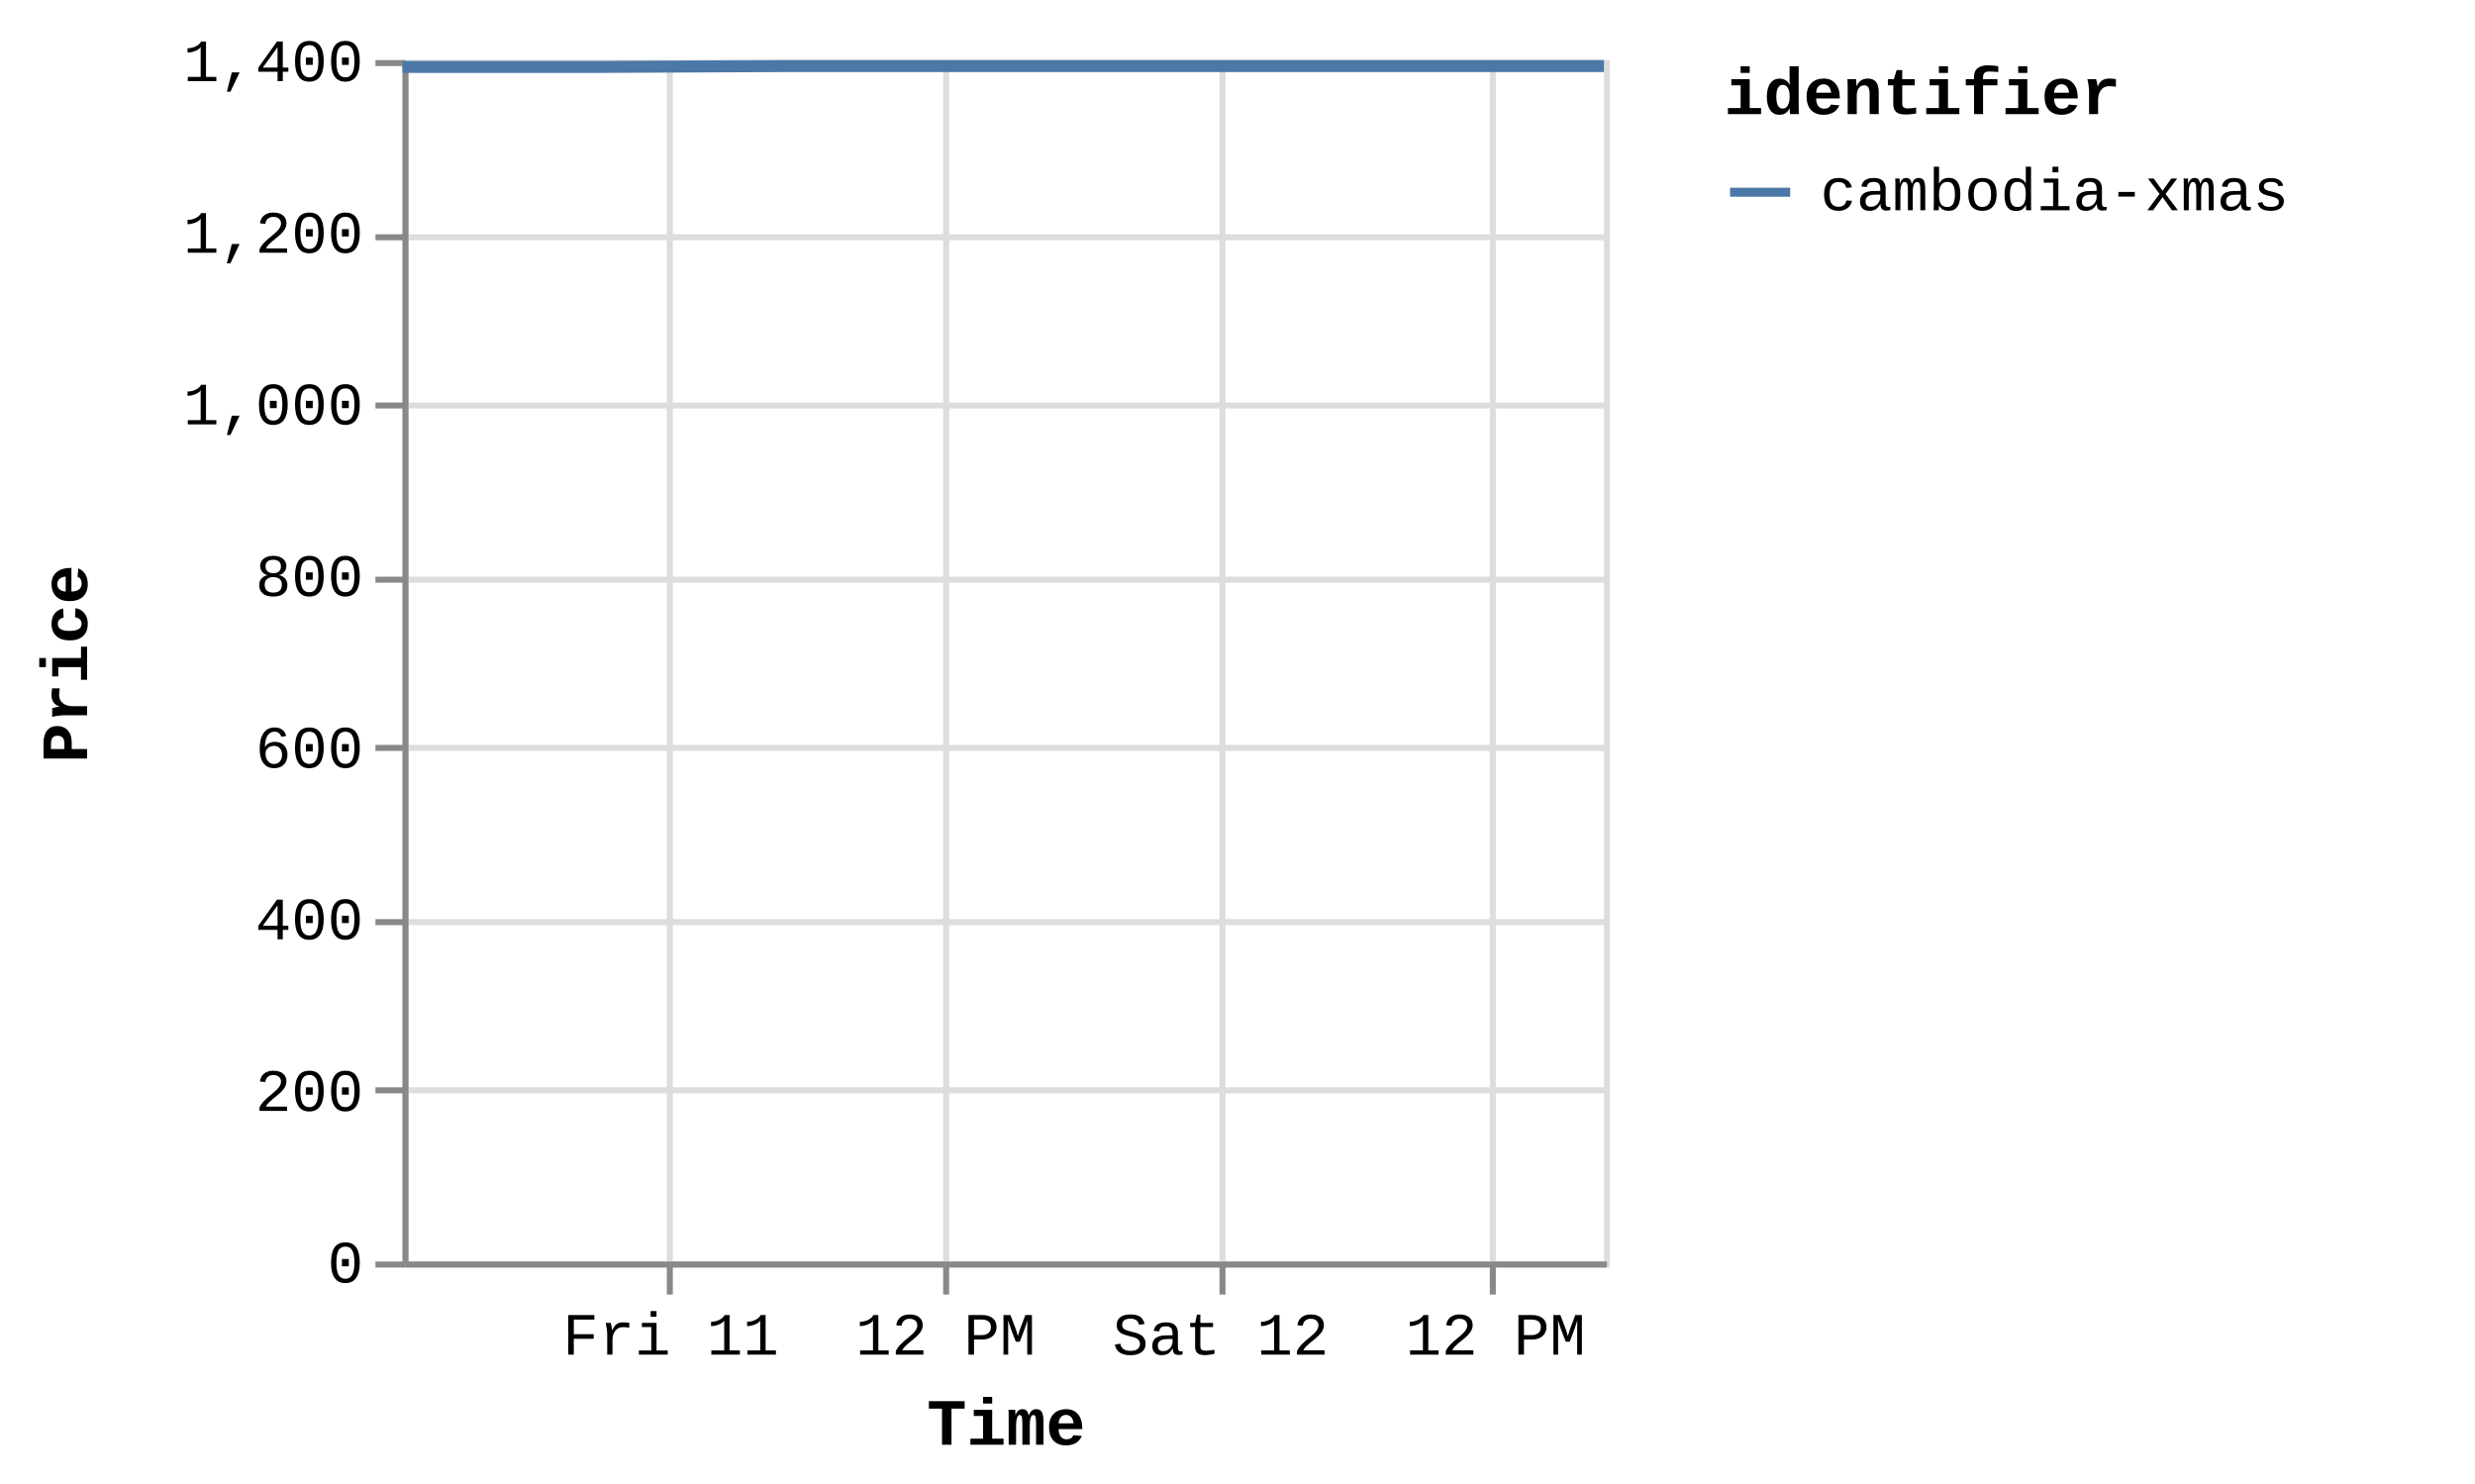
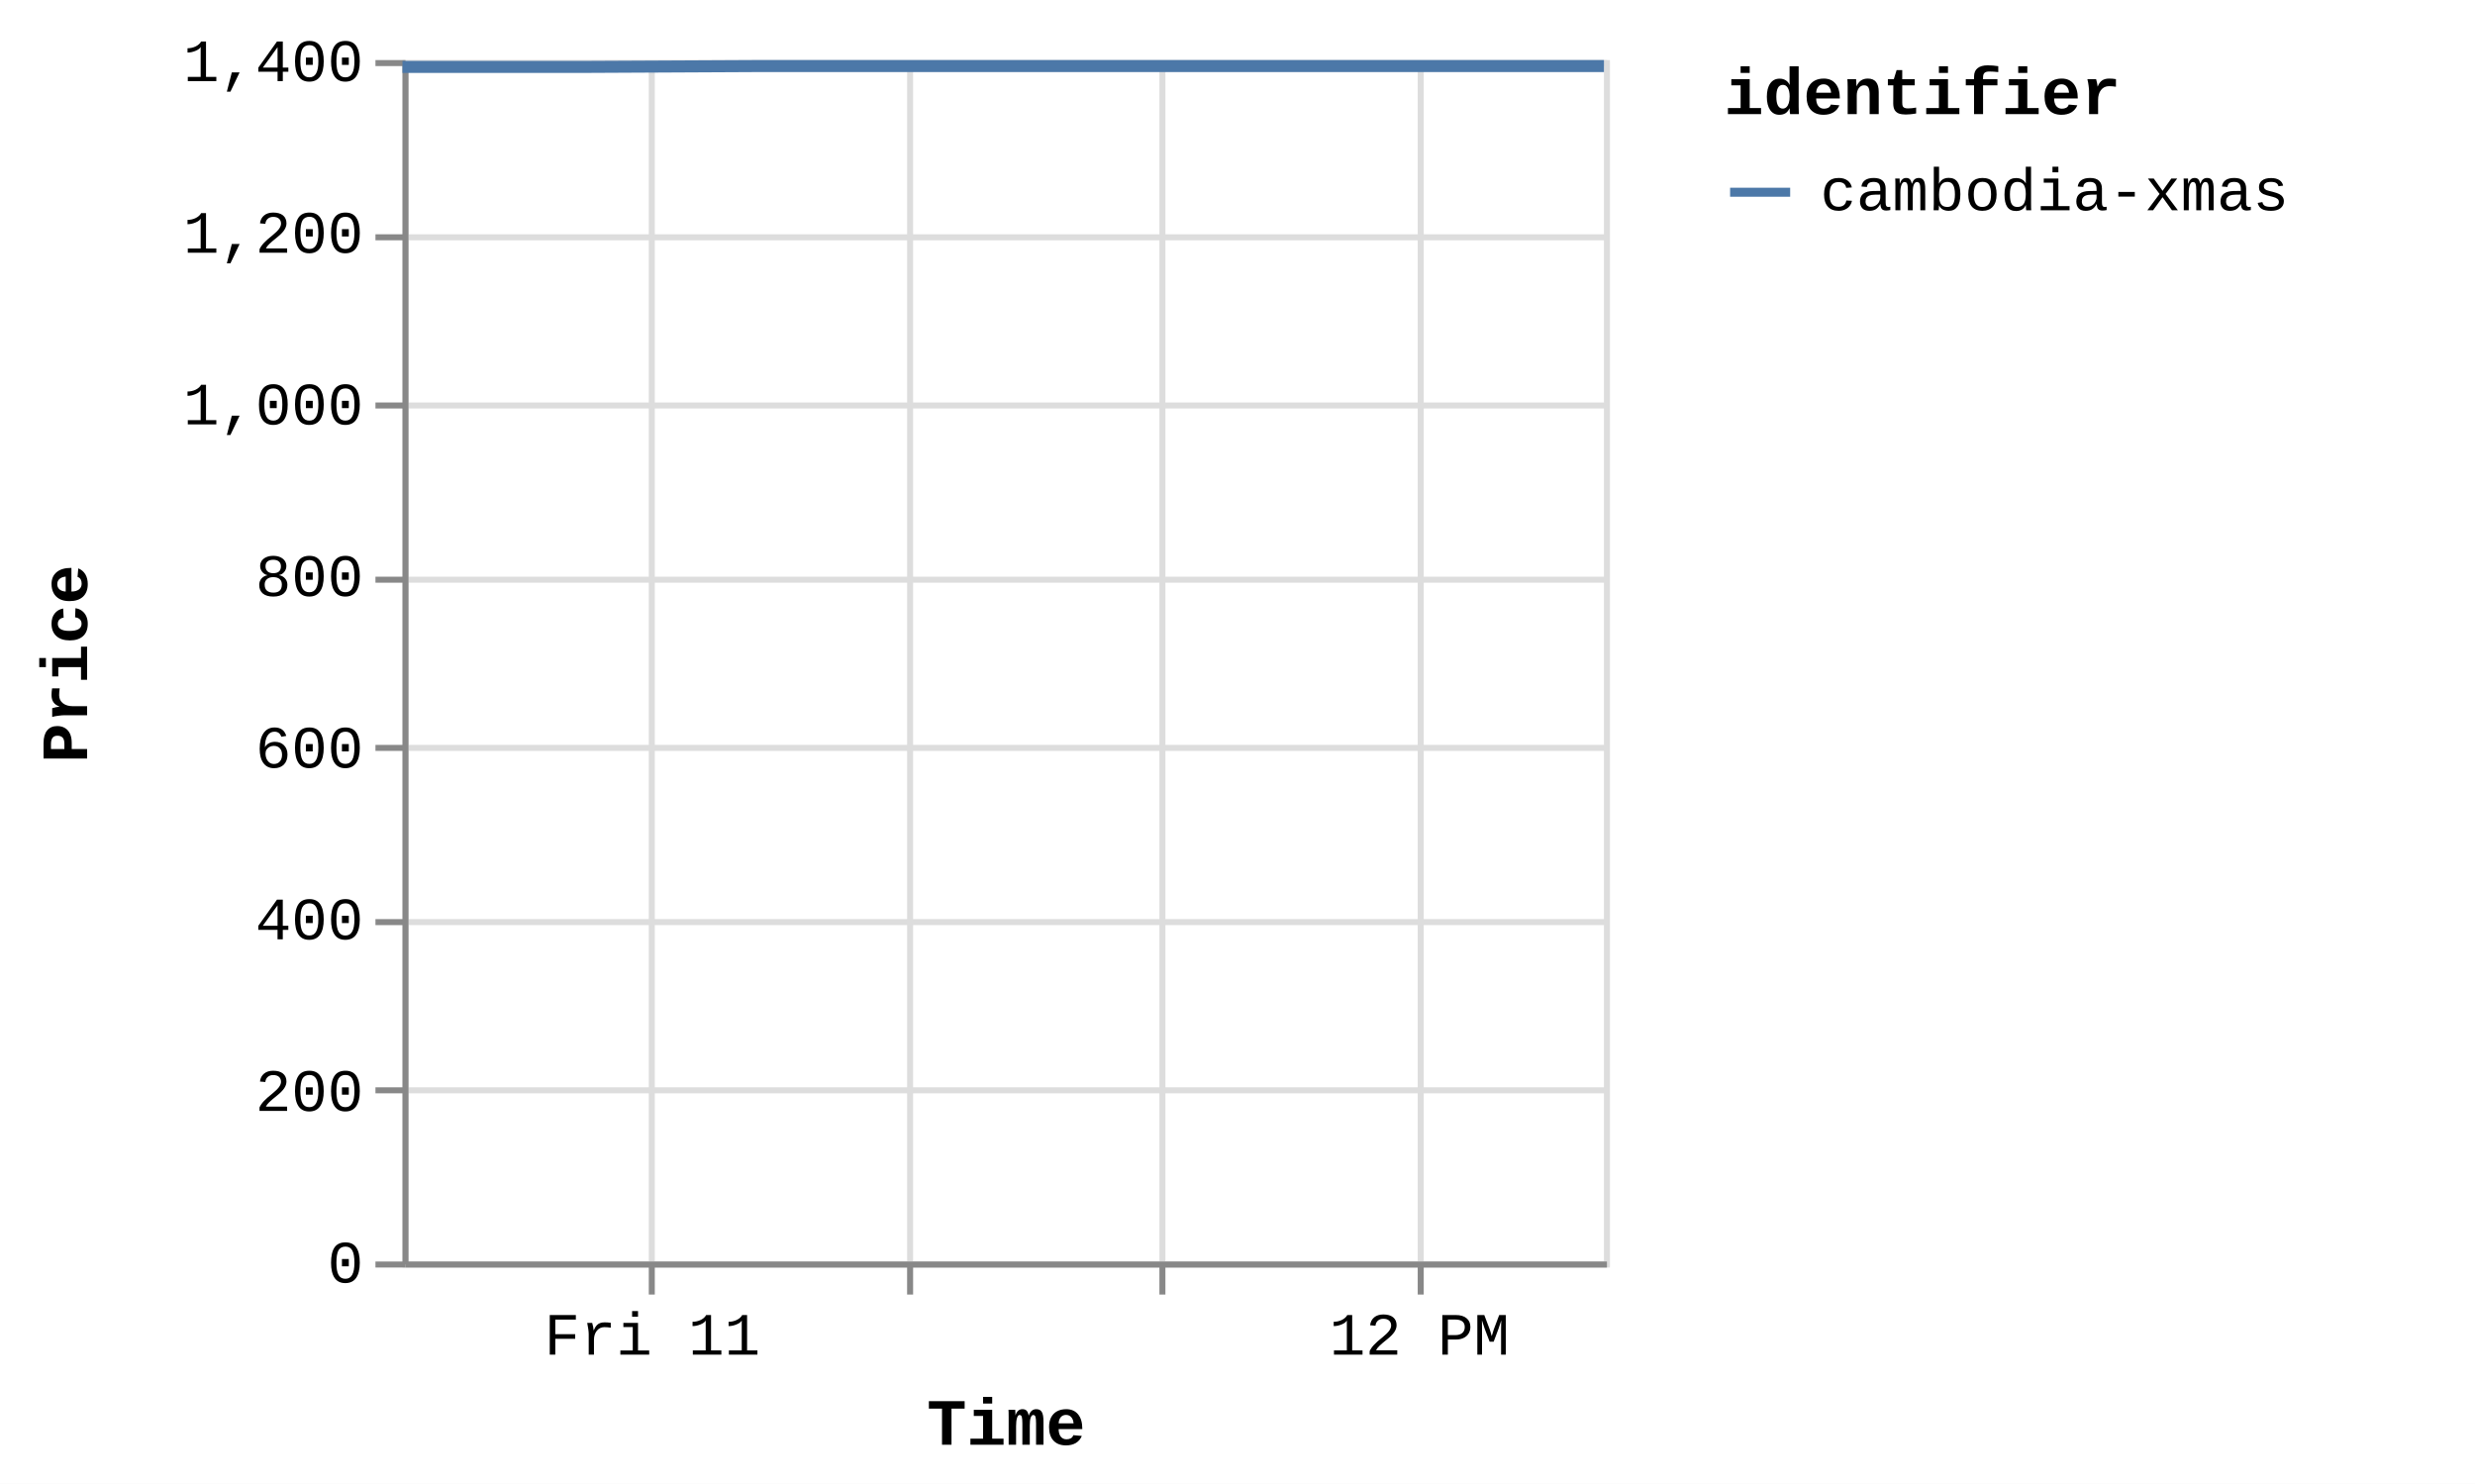
<svg xmlns="http://www.w3.org/2000/svg" version="1.1" class="marks" width="412" height="247" viewBox="0 0 412 247">
  <rect width="412" height="247" fill="white" />
  <g fill="none" stroke-miterlimit="10" transform="translate(67,10)">
    <g class="mark-group role-frame root" role="graphics-object" aria-roledescription="group mark container">
      <g transform="translate(0,0)">
        <path class="background" aria-hidden="true" d="M0.5,0.5h200v200h-200Z" stroke="#ddd" />
        <g>
          <g class="mark-group role-axis" aria-hidden="true">
            <g transform="translate(0.5,200.5)">
              <path class="background" aria-hidden="true" d="M0,0h0v0h0Z" pointer-events="none" />
              <g>
                <g class="mark-rule role-axis-grid" pointer-events="none">
-                   <line transform="translate(44,-200)" x2="0" y2="200" stroke="#ddd" stroke-width="1" opacity="1" />
-                   <line transform="translate(90,-200)" x2="0" y2="200" stroke="#ddd" stroke-width="1" opacity="1" />
-                   <line transform="translate(136,-200)" x2="0" y2="200" stroke="#ddd" stroke-width="1" opacity="1" />
-                   <line transform="translate(181,-200)" x2="0" y2="200" stroke="#ddd" stroke-width="1" opacity="1" />
+                   <line transform="translate(41,-200)" x2="0" y2="200" stroke="#ddd" stroke-width="1" opacity="1" />
+                   <line transform="translate(84,-200)" x2="0" y2="200" stroke="#ddd" stroke-width="1" opacity="1" />
+                   <line transform="translate(126,-200)" x2="0" y2="200" stroke="#ddd" stroke-width="1" opacity="1" />
+                   <line transform="translate(169,-200)" x2="0" y2="200" stroke="#ddd" stroke-width="1" opacity="1" />
                </g>
              </g>
              <path class="foreground" aria-hidden="true" d="" pointer-events="none" display="none" />
            </g>
          </g>
          <g class="mark-group role-axis" aria-hidden="true">
            <g transform="translate(0.5,0.5)">
              <path class="background" aria-hidden="true" d="M0,0h0v0h0Z" pointer-events="none" />
              <g>
                <g class="mark-rule role-axis-grid" pointer-events="none">
                  <line transform="translate(0,200)" x2="200" y2="0" stroke="#ddd" stroke-width="1" opacity="1" />
                  <line transform="translate(0,171)" x2="200" y2="0" stroke="#ddd" stroke-width="1" opacity="1" />
                  <line transform="translate(0,143)" x2="200" y2="0" stroke="#ddd" stroke-width="1" opacity="1" />
                  <line transform="translate(0,114)" x2="200" y2="0" stroke="#ddd" stroke-width="1" opacity="1" />
                  <line transform="translate(0,86)" x2="200" y2="0" stroke="#ddd" stroke-width="1" opacity="1" />
                  <line transform="translate(0,57)" x2="200" y2="0" stroke="#ddd" stroke-width="1" opacity="1" />
                  <line transform="translate(0,29)" x2="200" y2="0" stroke="#ddd" stroke-width="1" opacity="1" />
                  <line transform="translate(0,0)" x2="200" y2="0" stroke="#ddd" stroke-width="1" opacity="1" />
                </g>
              </g>
              <path class="foreground" aria-hidden="true" d="" pointer-events="none" display="none" />
            </g>
          </g>
-           <g class="mark-group role-axis" role="graphics-symbol" aria-roledescription="axis" aria-label="X-axis titled 'Time' for a time scale with values from Thursday, 10 July 2025, 12:25:32 PM to Saturday, 12 July 2025, 4:51:32 PM">
+           <g class="mark-group role-axis" role="graphics-symbol" aria-roledescription="axis" aria-label="X-axis titled 'Time' for a time scale with values from Thursday, 10 July 2025, 12:25:32 PM to Saturday, 12 July 2025, 8:47:37 PM">
            <g transform="translate(0.5,200.5)">
              <path class="background" aria-hidden="true" d="M0,0h0v0h0Z" pointer-events="none" />
              <g>
                <g class="mark-rule role-axis-tick" pointer-events="none">
-                   <line transform="translate(44,0)" x2="0" y2="5" stroke="#888" stroke-width="1" opacity="1" />
-                   <line transform="translate(90,0)" x2="0" y2="5" stroke="#888" stroke-width="1" opacity="1" />
-                   <line transform="translate(136,0)" x2="0" y2="5" stroke="#888" stroke-width="1" opacity="1" />
-                   <line transform="translate(181,0)" x2="0" y2="5" stroke="#888" stroke-width="1" opacity="1" />
+                   <line transform="translate(41,0)" x2="0" y2="5" stroke="#888" stroke-width="1" opacity="1" />
+                   <line transform="translate(84,0)" x2="0" y2="5" stroke="#888" stroke-width="1" opacity="1" />
+                   <line transform="translate(126,0)" x2="0" y2="5" stroke="#888" stroke-width="1" opacity="1" />
+                   <line transform="translate(169,0)" x2="0" y2="5" stroke="#888" stroke-width="1" opacity="1" />
                </g>
                <g class="mark-text role-axis-label" pointer-events="none">
-                   <text text-anchor="middle" transform="translate(44.14822,15)" font-family="Liberation Mono" font-size="10px" fill="#000" opacity="1">Fri 11</text>
-                   <text text-anchor="middle" transform="translate(89.92068,15)" font-family="Liberation Mono" font-size="10px" fill="#000" opacity="1">12 PM</text>
-                   <text text-anchor="middle" transform="translate(135.6931,15)" font-family="Liberation Mono" font-size="10px" fill="#000" opacity="1">Sat 12</text>
-                   <text text-anchor="middle" transform="translate(181.4656,15)" font-family="Liberation Mono" font-size="10px" fill="#000" opacity="1">12 PM</text>
+                   <text text-anchor="middle" transform="translate(41.06652,15)" font-family="Liberation Mono" font-size="10px" fill="#000" opacity="1">Fri 11</text>
+                   <text text-anchor="middle" transform="translate(83.64389,15)" font-family="Liberation Mono" font-size="10px" fill="#000" opacity="0">12 PM</text>
+                   <text text-anchor="middle" transform="translate(126.2213,15)" font-family="Liberation Mono" font-size="10px" fill="#000" opacity="0">Sat 12</text>
+                   <text text-anchor="middle" transform="translate(168.7986,15)" font-family="Liberation Mono" font-size="10px" fill="#000" opacity="1">12 PM</text>
                </g>
                <g class="mark-rule role-axis-domain" pointer-events="none">
                  <line transform="translate(0,0)" x2="200" y2="0" stroke="#888" stroke-width="1" opacity="1" />
                </g>
                <g class="mark-text role-axis-title" pointer-events="none">
                  <text text-anchor="middle" transform="translate(100,30)" font-family="Liberation Mono" font-size="11px" font-weight="bold" fill="#000" opacity="1">Time</text>
                </g>
              </g>
              <path class="foreground" aria-hidden="true" d="" pointer-events="none" display="none" />
            </g>
          </g>
          <g class="mark-group role-axis" role="graphics-symbol" aria-roledescription="axis" aria-label="Y-axis titled 'Price' for a linear scale with values from 0 to 1,400">
            <g transform="translate(0.5,0.5)">
              <path class="background" aria-hidden="true" d="M0,0h0v0h0Z" pointer-events="none" />
              <g>
                <g class="mark-rule role-axis-tick" pointer-events="none">
                  <line transform="translate(0,200)" x2="-5" y2="0" stroke="#888" stroke-width="1" opacity="1" />
                  <line transform="translate(0,171)" x2="-5" y2="0" stroke="#888" stroke-width="1" opacity="1" />
                  <line transform="translate(0,143)" x2="-5" y2="0" stroke="#888" stroke-width="1" opacity="1" />
                  <line transform="translate(0,114)" x2="-5" y2="0" stroke="#888" stroke-width="1" opacity="1" />
                  <line transform="translate(0,86)" x2="-5" y2="0" stroke="#888" stroke-width="1" opacity="1" />
                  <line transform="translate(0,57)" x2="-5" y2="0" stroke="#888" stroke-width="1" opacity="1" />
                  <line transform="translate(0,29)" x2="-5" y2="0" stroke="#888" stroke-width="1" opacity="1" />
                  <line transform="translate(0,0)" x2="-5" y2="0" stroke="#888" stroke-width="1" opacity="1" />
                </g>
                <g class="mark-text role-axis-label" pointer-events="none">
                  <text text-anchor="end" transform="translate(-7,203)" font-family="Liberation Mono" font-size="10px" fill="#000" opacity="1">0</text>
                  <text text-anchor="end" transform="translate(-7,174.4286)" font-family="Liberation Mono" font-size="10px" fill="#000" opacity="1">200</text>
                  <text text-anchor="end" transform="translate(-7,145.8571)" font-family="Liberation Mono" font-size="10px" fill="#000" opacity="1">400</text>
                  <text text-anchor="end" transform="translate(-7,117.2857)" font-family="Liberation Mono" font-size="10px" fill="#000" opacity="1">600</text>
                  <text text-anchor="end" transform="translate(-7,88.71429)" font-family="Liberation Mono" font-size="10px" fill="#000" opacity="1">800</text>
                  <text text-anchor="end" transform="translate(-7,60.14286)" font-family="Liberation Mono" font-size="10px" fill="#000" opacity="1">1,000</text>
                  <text text-anchor="end" transform="translate(-7,31.57143)" font-family="Liberation Mono" font-size="10px" fill="#000" opacity="1">1,200</text>
                  <text text-anchor="end" transform="translate(-7,3)" font-family="Liberation Mono" font-size="10px" fill="#000" opacity="1">1,400</text>
                </g>
                <g class="mark-rule role-axis-domain" pointer-events="none">
                  <line transform="translate(0,200)" x2="0" y2="-200" stroke="#888" stroke-width="1" opacity="1" />
                </g>
                <g class="mark-text role-axis-title" pointer-events="none">
                  <text text-anchor="middle" transform="translate(-51,100) rotate(-90) translate(0,-2)" font-family="Liberation Mono" font-size="11px" font-weight="bold" fill="#000" opacity="1">Price</text>
                </g>
              </g>
              <path class="foreground" aria-hidden="true" d="" pointer-events="none" display="none" />
            </g>
          </g>
          <g class="mark-group role-scope pathgroup" role="graphics-object" aria-roledescription="group mark container">
            <g transform="translate(0,0)">
              <path class="background" aria-hidden="true" d="M0,0h200v200h-200Z" />
              <g>
                <g class="mark-line role-mark marks" role="graphics-object" aria-roledescription="line mark container">
-                   <path aria-label="Time: Jul 10, 2025; Price: 1392; identifier: cambodia-xmas" role="graphics-symbol" aria-roledescription="line mark" d="M0,1.143L1.234,1.143L17.224,1.143L32.02,1.143L63.237,1L78.167,1L94.921,1L108.64,1L123.576,1L154.511,1L169.547,1L185.808,1L200,1" stroke="#4c78a8" stroke-width="2" />
+                   <path aria-label="Time: Jul 10, 2025; Price: 1392; identifier: cambodia-xmas" role="graphics-symbol" aria-roledescription="line mark" d="M0,1.143L1.148,1.143L16.022,1.143L29.785,1.143L58.823,1L72.71,1L88.295,1L101.057,1L114.95,1L143.726,1L157.712,1L172.838,1L186.039,1L200,1" stroke="#4c78a8" stroke-width="2" />
                </g>
              </g>
              <path class="foreground" aria-hidden="true" d="" display="none" />
            </g>
          </g>
          <g class="mark-group role-legend" role="graphics-symbol" aria-roledescription="legend" aria-label="Symbol legend titled 'identifier' for stroke color with 1 value: cambodia-xmas">
            <g transform="translate(220,0)">
              <path class="background" aria-hidden="true" d="M0,0h120v27h-120Z" pointer-events="none" />
              <g>
                <g class="mark-group role-legend-entry">
                  <g transform="translate(0,16)">
                    <path class="background" aria-hidden="true" d="M0,0h0v0h0Z" pointer-events="none" />
                    <g>
                      <g class="mark-group role-scope" role="graphics-object" aria-roledescription="group mark container">
                        <g transform="translate(0,0)">
                          <path class="background" aria-hidden="true" d="M0,0h120v11h-120Z" pointer-events="none" opacity="1" />
                          <g>
                            <g class="mark-symbol role-legend-symbol" pointer-events="none">
                              <path transform="translate(6,6)" d="M-5,0L5,0" stroke="#4c78a8" stroke-width="1.5" opacity="1" />
                            </g>
                            <g class="mark-text role-legend-label" pointer-events="none">
                              <text text-anchor="start" transform="translate(16,9)" font-family="Liberation Mono" font-size="10px" fill="#000" opacity="1">cambodia-xmas</text>
                            </g>
                          </g>
                          <path class="foreground" aria-hidden="true" d="" pointer-events="none" display="none" />
                        </g>
                      </g>
                    </g>
                    <path class="foreground" aria-hidden="true" d="" pointer-events="none" display="none" />
                  </g>
                </g>
                <g class="mark-text role-legend-title" pointer-events="none">
                  <text text-anchor="start" transform="translate(0,9)" font-family="Liberation Mono" font-size="11px" font-weight="bold" fill="#000" opacity="1">identifier</text>
                </g>
              </g>
              <path class="foreground" aria-hidden="true" d="" pointer-events="none" display="none" />
            </g>
          </g>
        </g>
        <path class="foreground" aria-hidden="true" d="" display="none" />
      </g>
    </g>
  </g>
</svg>
